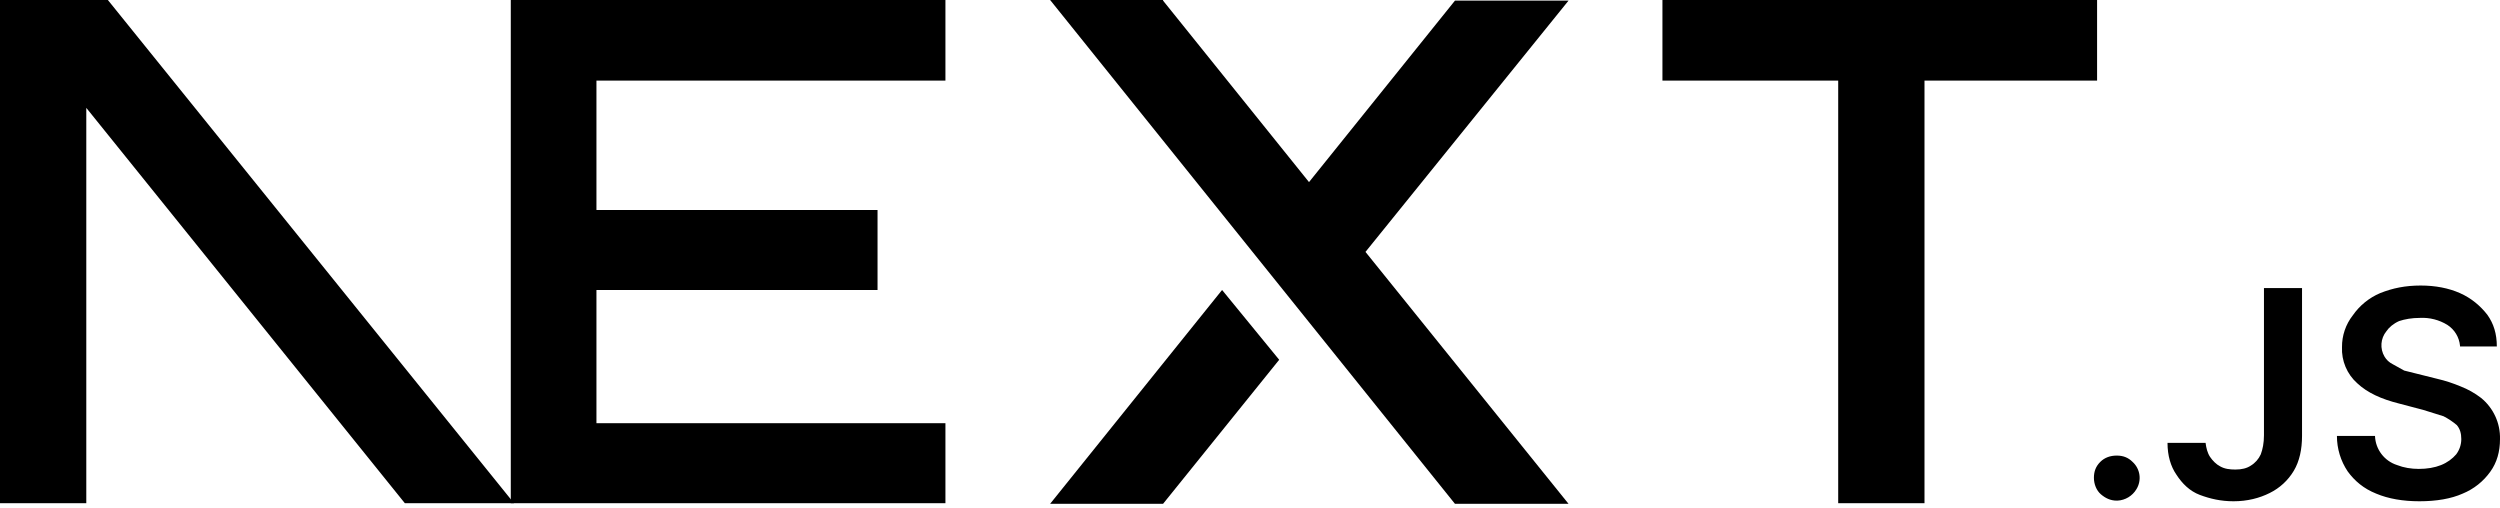
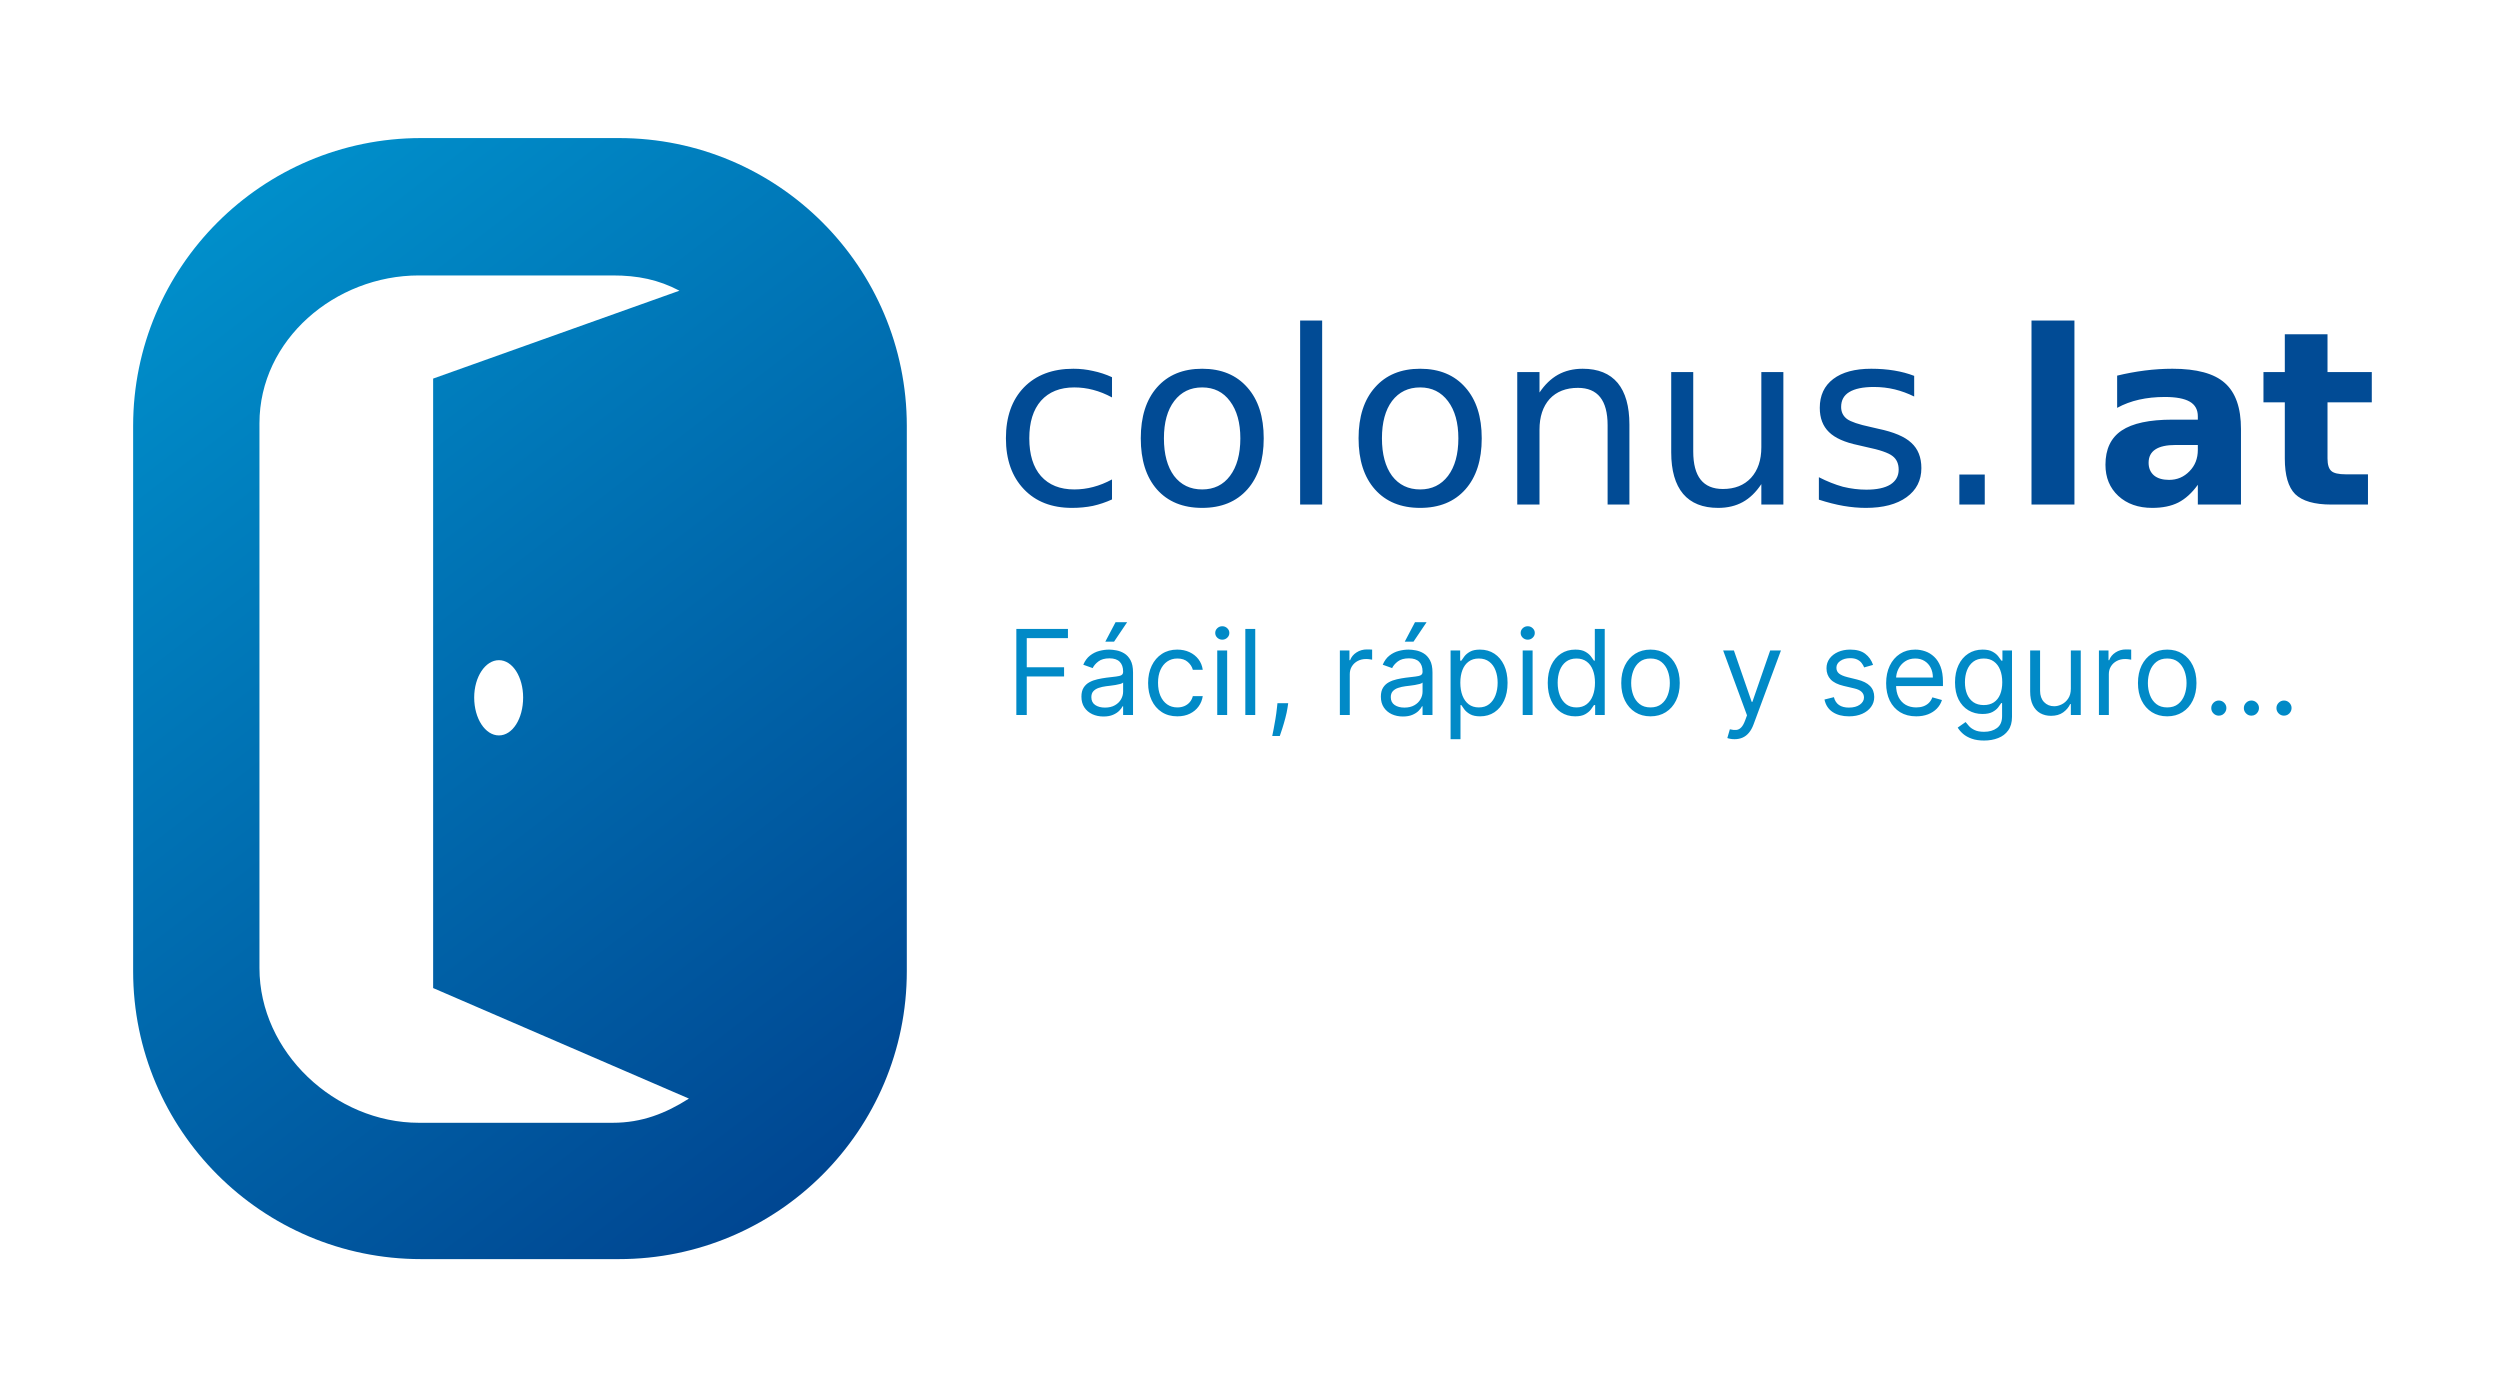
- <svg xmlns="http://www.w3.org/2000/svg" fill="none" viewBox="0 0 394 80">
-   <path fill="#000" d="M262 0h68.5v12.7h-27.2v66.6h-13.6V12.7H262V0ZM149 0v12.7H94v20.4h44.3v12.6H94v21h55v12.6H80.5V0h68.7zm34.3 0h-17.8l63.8 79.4h17.9l-32-39.7 32-39.6h-17.9l-23 28.6-23-28.6zm18.3 56.7-9-11-27.1 33.7h17.8l18.3-22.7z" />
-   <path fill="#000" d="M81 79.3 17 0H0v79.3h13.6V17l50.2 62.3H81Zm252.6-.4c-1 0-1.8-.4-2.5-1s-1.1-1.6-1.1-2.6.3-1.8 1-2.5 1.6-1 2.6-1 1.8.3 2.5 1a3.4 3.4 0 0 1 .6 4.3 3.7 3.7 0 0 1-3 1.8zm23.2-33.5h6v23.3c0 2.1-.4 4-1.3 5.5a9.1 9.1 0 0 1-3.8 3.5c-1.6.8-3.5 1.3-5.7 1.3-2 0-3.7-.4-5.3-1s-2.8-1.8-3.7-3.2c-.9-1.3-1.4-3-1.4-5h6c.1.8.3 1.6.7 2.2s1 1.2 1.6 1.5c.7.4 1.5.5 2.4.5 1 0 1.8-.2 2.4-.6a4 4 0 0 0 1.6-1.8c.3-.8.5-1.8.5-3V45.5zm30.9 9.1a4.4 4.4 0 0 0-2-3.3 7.5 7.5 0 0 0-4.3-1.1c-1.3 0-2.4.2-3.3.5-.9.4-1.6 1-2 1.6a3.5 3.5 0 0 0-.3 4c.3.5.7.9 1.3 1.2l1.8 1 2 .5 3.2.8c1.3.3 2.5.7 3.7 1.2a13 13 0 0 1 3.2 1.8 8.1 8.1 0 0 1 3 6.5c0 2-.5 3.7-1.5 5.1a10 10 0 0 1-4.4 3.5c-1.8.8-4.1 1.2-6.8 1.2-2.6 0-4.9-.4-6.8-1.2-2-.8-3.4-2-4.5-3.5a10 10 0 0 1-1.7-5.6h6a5 5 0 0 0 3.5 4.6c1 .4 2.2.6 3.4.6 1.3 0 2.5-.2 3.5-.6 1-.4 1.8-1 2.4-1.7a4 4 0 0 0 .8-2.4c0-.9-.2-1.6-.7-2.2a11 11 0 0 0-2.1-1.4l-3.2-1-3.8-1c-2.8-.7-5-1.7-6.6-3.2a7.2 7.2 0 0 1-2.4-5.7 8 8 0 0 1 1.7-5 10 10 0 0 1 4.3-3.5c2-.8 4-1.2 6.4-1.2 2.3 0 4.4.4 6.2 1.2 1.8.8 3.2 2 4.3 3.4 1 1.4 1.5 3 1.5 5h-5.8z" />
+ <svg xmlns="http://www.w3.org/2000/svg" width="507" height="283" viewBox="0 0 507 283" fill="none">
+   <path d="M225.515 76.495V80.597C224.238 79.906 222.962 79.395 221.686 79.064C220.44 78.734 219.164 78.568 217.857 78.568C214.97 78.568 212.721 79.47 211.111 81.273C209.531 83.076 208.741 85.615 208.741 88.891C208.741 92.197 209.531 94.751 211.111 96.554C212.721 98.357 214.97 99.259 217.857 99.259C219.164 99.259 220.44 99.093 221.686 98.763C222.962 98.432 224.238 97.921 225.515 97.23V101.287C224.269 101.858 222.977 102.294 221.64 102.594C220.303 102.865 218.89 103 217.401 103C213.299 103 210.047 101.738 207.647 99.213C205.216 96.659 204 93.218 204 88.891C204 84.533 205.216 81.093 207.647 78.568C210.108 76.044 213.451 74.782 217.675 74.782C219.042 74.782 220.379 74.932 221.686 75.233C222.992 75.503 224.269 75.924 225.515 76.495ZM243.793 78.568C241.423 78.568 239.539 79.485 238.141 81.318C236.743 83.151 236.044 85.675 236.044 88.891C236.044 92.106 236.728 94.646 238.095 96.509C239.493 98.342 241.392 99.259 243.793 99.259C246.193 99.259 248.078 98.342 249.445 96.509C250.843 94.646 251.542 92.106 251.542 88.891C251.542 85.736 250.843 83.226 249.445 81.363C248.078 79.5 246.193 78.568 243.793 78.568ZM243.793 74.782C247.682 74.782 250.736 76.044 252.955 78.568C255.173 81.062 256.282 84.503 256.282 88.891C256.282 93.308 255.173 96.764 252.955 99.259C250.736 101.753 247.682 103 243.793 103C239.903 103 236.849 101.753 234.631 99.259C232.443 96.764 231.349 93.308 231.349 88.891C231.349 84.503 232.443 81.062 234.631 78.568C236.849 76.044 239.903 74.782 243.793 74.782ZM263.666 102.324V65H268.133V102.324H263.666ZM288.007 78.568C285.606 78.568 283.707 79.485 282.309 81.318C280.942 83.151 280.258 85.675 280.258 88.891C280.258 92.106 280.942 94.646 282.309 96.509C283.707 98.342 285.606 99.259 288.007 99.259C290.377 99.259 292.261 98.342 293.659 96.509C295.057 94.646 295.756 92.106 295.756 88.891C295.756 85.736 295.057 83.226 293.659 81.363C292.261 79.5 290.377 78.568 288.007 78.568ZM288.007 74.782C291.897 74.782 294.951 76.044 297.169 78.568C299.387 81.062 300.496 84.503 300.496 88.891C300.496 93.308 299.387 96.764 297.169 99.259C294.951 101.753 291.897 103 288.007 103C284.117 103 281.063 101.753 278.845 99.259C276.627 96.764 275.518 93.308 275.518 88.891C275.518 84.503 276.627 81.062 278.845 78.568C281.063 76.044 284.117 74.782 288.007 74.782ZM330.444 86.096V102.324H326.022V86.231C326.022 83.707 325.521 81.814 324.518 80.552C323.515 79.289 322.011 78.658 320.005 78.658C317.574 78.658 315.66 79.41 314.262 80.912C312.895 82.445 312.211 84.518 312.211 87.133V102.324H307.698V75.458H312.211V79.605C313.275 78.012 314.52 76.81 315.949 75.999C317.407 75.187 319.079 74.782 320.963 74.782C324.093 74.782 326.463 75.743 328.073 77.667C329.654 79.59 330.444 82.4 330.444 86.096ZM338.922 91.731V75.458H343.389V91.55C343.389 94.105 343.89 96.013 344.893 97.275C345.896 98.537 347.4 99.168 349.406 99.168C351.806 99.168 353.706 98.417 355.103 96.915C356.501 95.382 357.2 93.308 357.2 90.694V75.458H361.667V102.324H357.2V98.177C356.106 99.83 354.845 101.047 353.417 101.828C351.989 102.609 350.332 103 348.448 103C345.318 103 342.948 102.053 341.338 100.16C339.727 98.237 338.922 95.427 338.922 91.731ZM388.196 76.224V80.416C386.919 79.785 385.613 79.305 384.276 78.974C382.908 78.643 381.495 78.478 380.037 78.478C377.818 78.478 376.147 78.824 375.023 79.515C373.929 80.176 373.382 81.183 373.382 82.535C373.382 83.557 373.777 84.368 374.567 84.969C375.357 85.54 376.952 86.081 379.353 86.592L380.903 86.953C384.063 87.614 386.296 88.56 387.603 89.792C388.971 91.025 389.654 92.737 389.654 94.931C389.654 97.425 388.651 99.394 386.646 100.836C384.64 102.279 381.89 103 378.396 103C376.937 103 375.418 102.865 373.837 102.594C372.288 102.324 370.632 101.903 368.869 101.332V96.779C370.51 97.621 372.136 98.267 373.746 98.718C375.357 99.108 376.937 99.304 378.487 99.304C380.614 99.304 382.24 98.958 383.364 98.267C384.488 97.546 385.051 96.539 385.051 95.247C385.051 94.045 384.64 93.128 383.82 92.497C382.999 91.836 381.206 91.22 378.441 90.649L376.891 90.288C374.126 89.717 372.136 88.831 370.92 87.629C369.674 86.427 369.051 84.789 369.051 82.715C369.051 80.191 369.963 78.238 371.786 76.855C373.61 75.473 376.177 74.782 379.49 74.782C381.13 74.782 382.68 74.902 384.139 75.142C385.598 75.383 386.95 75.743 388.196 76.224ZM397.358 102.324V96.238H402.508V102.324H397.358ZM411.989 102.324V65H420.695V102.324H411.989ZM445.72 90.243H441.207C439.384 90.243 438.016 90.544 437.105 91.145C436.193 91.746 435.737 92.647 435.737 93.849C435.737 94.931 436.102 95.788 436.831 96.419C437.561 97.02 438.579 97.32 439.885 97.32C441.526 97.32 442.909 96.734 444.033 95.562C445.158 94.42 445.72 92.978 445.72 91.235V90.243ZM454.471 86.998V102.324H445.72V98.312C444.535 99.965 443.213 101.167 441.754 101.918C440.326 102.639 438.563 103 436.467 103C433.641 103 431.346 102.189 429.584 100.566C427.852 98.943 426.986 96.84 426.986 94.255C426.986 91.1 428.08 88.786 430.268 87.313C432.456 85.841 435.889 85.104 440.569 85.104H445.72V84.428C445.72 83.076 445.173 82.084 444.079 81.453C442.985 80.822 441.298 80.507 439.019 80.507C437.166 80.507 435.433 80.687 433.823 81.047C432.212 81.408 430.723 81.964 429.356 82.715V76.179C431.21 75.728 433.078 75.383 434.962 75.142C436.847 74.902 438.715 74.782 440.569 74.782C445.492 74.782 449.032 75.743 451.19 77.667C453.378 79.59 454.471 82.7 454.471 86.998ZM463.36 67.795H472.02V75.458H481V81.588H472.02V92.993C472.02 94.225 472.279 95.066 472.795 95.517C473.282 95.968 474.269 96.193 475.758 96.193H480.225V102.324H472.795C469.361 102.324 466.915 101.618 465.457 100.205C464.059 98.793 463.36 96.389 463.36 92.993V81.588H459.03V75.458H463.36V67.795Z" fill="#014B95" />
+   <path d="M206.114 145V127.545H216.58V129.42H208.227V135.318H215.795V137.193H208.227V145H206.114ZM223.779 145.307C222.95 145.307 222.197 145.151 221.521 144.838C220.844 144.52 220.308 144.062 219.91 143.466C219.512 142.864 219.313 142.136 219.313 141.284C219.313 140.534 219.461 139.926 219.756 139.46C220.052 138.989 220.447 138.619 220.941 138.352C221.435 138.085 221.981 137.886 222.577 137.756C223.18 137.619 223.785 137.511 224.393 137.432C225.188 137.33 225.833 137.253 226.327 137.202C226.827 137.145 227.191 137.051 227.418 136.92C227.651 136.79 227.768 136.562 227.768 136.239V136.17C227.768 135.33 227.538 134.676 227.077 134.21C226.623 133.744 225.933 133.511 225.006 133.511C224.046 133.511 223.293 133.722 222.748 134.142C222.202 134.562 221.819 135.011 221.597 135.489L219.688 134.807C220.029 134.011 220.484 133.392 221.052 132.949C221.626 132.5 222.251 132.187 222.927 132.011C223.609 131.83 224.279 131.739 224.938 131.739C225.359 131.739 225.842 131.79 226.387 131.892C226.938 131.989 227.469 132.19 227.981 132.497C228.498 132.804 228.927 133.267 229.268 133.886C229.609 134.506 229.779 135.335 229.779 136.375V145H227.768V143.227H227.665C227.529 143.511 227.302 143.815 226.984 144.139C226.665 144.463 226.242 144.739 225.714 144.966C225.185 145.193 224.54 145.307 223.779 145.307ZM224.086 143.5C224.881 143.5 225.552 143.344 226.097 143.031C226.648 142.719 227.063 142.315 227.342 141.821C227.626 141.327 227.768 140.807 227.768 140.261V138.42C227.683 138.523 227.495 138.616 227.205 138.702C226.921 138.781 226.592 138.852 226.217 138.915C225.847 138.972 225.487 139.023 225.134 139.068C224.788 139.108 224.506 139.142 224.29 139.17C223.768 139.239 223.279 139.349 222.825 139.503C222.376 139.651 222.012 139.875 221.734 140.176C221.461 140.472 221.325 140.875 221.325 141.386C221.325 142.085 221.583 142.614 222.1 142.972C222.623 143.324 223.285 143.5 224.086 143.5ZM224.154 130.136L226.234 126.182H228.586L225.927 130.136H224.154ZM238.768 145.273C237.541 145.273 236.484 144.983 235.598 144.403C234.712 143.824 234.03 143.026 233.553 142.009C233.075 140.991 232.837 139.83 232.837 138.523C232.837 137.193 233.081 136.02 233.57 135.003C234.064 133.98 234.751 133.182 235.632 132.608C236.518 132.028 237.553 131.739 238.734 131.739C239.655 131.739 240.484 131.909 241.223 132.25C241.962 132.591 242.567 133.068 243.038 133.682C243.51 134.295 243.803 135.011 243.916 135.83H241.905C241.751 135.233 241.411 134.705 240.882 134.244C240.359 133.778 239.655 133.545 238.768 133.545C237.984 133.545 237.297 133.75 236.706 134.159C236.121 134.562 235.663 135.134 235.334 135.872C235.01 136.605 234.848 137.466 234.848 138.455C234.848 139.466 235.007 140.347 235.325 141.097C235.649 141.847 236.104 142.429 236.689 142.844C237.28 143.259 237.973 143.466 238.768 143.466C239.291 143.466 239.766 143.375 240.192 143.193C240.618 143.011 240.979 142.75 241.274 142.409C241.57 142.068 241.78 141.659 241.905 141.182H243.916C243.803 141.955 243.521 142.651 243.072 143.27C242.629 143.884 242.041 144.372 241.308 144.736C240.581 145.094 239.734 145.273 238.768 145.273ZM246.857 145V131.909H248.868V145H246.857ZM247.879 129.727C247.487 129.727 247.149 129.594 246.865 129.327C246.587 129.06 246.447 128.739 246.447 128.364C246.447 127.989 246.587 127.668 246.865 127.401C247.149 127.134 247.487 127 247.879 127C248.271 127 248.607 127.134 248.885 127.401C249.169 127.668 249.311 127.989 249.311 128.364C249.311 128.739 249.169 129.06 248.885 129.327C248.607 129.594 248.271 129.727 247.879 129.727ZM254.563 127.545V145H252.552V127.545H254.563ZM261.247 142.614L261.111 143.534C261.014 144.182 260.866 144.875 260.668 145.614C260.474 146.352 260.273 147.048 260.062 147.702C259.852 148.355 259.679 148.875 259.543 149.261H258.009C258.082 148.898 258.179 148.418 258.298 147.821C258.418 147.224 258.537 146.557 258.656 145.818C258.781 145.085 258.884 144.335 258.963 143.568L259.065 142.614H261.247ZM271.724 145V131.909H273.667V133.886H273.803C274.042 133.239 274.474 132.713 275.099 132.31C275.724 131.906 276.428 131.705 277.212 131.705C277.36 131.705 277.545 131.707 277.766 131.713C277.988 131.719 278.156 131.727 278.269 131.739V133.784C278.201 133.767 278.045 133.741 277.8 133.707C277.562 133.668 277.309 133.648 277.042 133.648C276.406 133.648 275.837 133.781 275.337 134.048C274.843 134.31 274.451 134.673 274.161 135.139C273.877 135.599 273.735 136.125 273.735 136.716V145H271.724ZM284.506 145.307C283.676 145.307 282.923 145.151 282.247 144.838C281.571 144.52 281.034 144.062 280.636 143.466C280.239 142.864 280.04 142.136 280.04 141.284C280.04 140.534 280.188 139.926 280.483 139.46C280.778 138.989 281.173 138.619 281.668 138.352C282.162 138.085 282.707 137.886 283.304 137.756C283.906 137.619 284.511 137.511 285.119 137.432C285.915 137.33 286.56 137.253 287.054 137.202C287.554 137.145 287.918 137.051 288.145 136.92C288.378 136.79 288.494 136.562 288.494 136.239V136.17C288.494 135.33 288.264 134.676 287.804 134.21C287.349 133.744 286.659 133.511 285.733 133.511C284.773 133.511 284.02 133.722 283.474 134.142C282.929 134.562 282.545 135.011 282.324 135.489L280.415 134.807C280.756 134.011 281.21 133.392 281.778 132.949C282.352 132.5 282.977 132.187 283.653 132.011C284.335 131.83 285.006 131.739 285.665 131.739C286.085 131.739 286.568 131.79 287.114 131.892C287.665 131.989 288.196 132.19 288.707 132.497C289.224 132.804 289.653 133.267 289.994 133.886C290.335 134.506 290.506 135.335 290.506 136.375V145H288.494V143.227H288.392C288.256 143.511 288.028 143.815 287.71 144.139C287.392 144.463 286.969 144.739 286.44 144.966C285.912 145.193 285.267 145.307 284.506 145.307ZM284.812 143.5C285.608 143.5 286.278 143.344 286.824 143.031C287.375 142.719 287.79 142.315 288.068 141.821C288.352 141.327 288.494 140.807 288.494 140.261V138.42C288.409 138.523 288.222 138.616 287.932 138.702C287.648 138.781 287.318 138.852 286.943 138.915C286.574 138.972 286.213 139.023 285.861 139.068C285.514 139.108 285.233 139.142 285.017 139.17C284.494 139.239 284.006 139.349 283.551 139.503C283.102 139.651 282.739 139.875 282.46 140.176C282.188 140.472 282.051 140.875 282.051 141.386C282.051 142.085 282.31 142.614 282.827 142.972C283.349 143.324 284.011 143.5 284.812 143.5ZM284.881 130.136L286.96 126.182H289.312L286.653 130.136H284.881ZM294.177 149.909V131.909H296.12V133.989H296.359C296.506 133.761 296.711 133.472 296.972 133.119C297.239 132.761 297.62 132.443 298.114 132.165C298.614 131.881 299.29 131.739 300.143 131.739C301.245 131.739 302.217 132.014 303.058 132.565C303.898 133.116 304.555 133.898 305.026 134.909C305.498 135.92 305.734 137.114 305.734 138.489C305.734 139.875 305.498 141.077 305.026 142.094C304.555 143.105 303.901 143.889 303.066 144.446C302.231 144.997 301.268 145.273 300.177 145.273C299.336 145.273 298.663 145.134 298.157 144.855C297.651 144.571 297.262 144.25 296.989 143.892C296.717 143.528 296.506 143.227 296.359 142.989H296.188V149.909H294.177ZM296.154 138.455C296.154 139.443 296.299 140.315 296.589 141.071C296.879 141.821 297.302 142.409 297.859 142.835C298.415 143.256 299.097 143.466 299.904 143.466C300.745 143.466 301.447 143.244 302.009 142.801C302.577 142.352 303.004 141.75 303.288 140.994C303.577 140.233 303.722 139.386 303.722 138.455C303.722 137.534 303.58 136.705 303.296 135.966C303.018 135.222 302.594 134.634 302.026 134.202C301.464 133.764 300.756 133.545 299.904 133.545C299.086 133.545 298.398 133.753 297.842 134.168C297.285 134.577 296.864 135.151 296.58 135.889C296.296 136.622 296.154 137.477 296.154 138.455ZM308.802 145V131.909H310.813V145H308.802ZM309.825 129.727C309.433 129.727 309.094 129.594 308.81 129.327C308.532 129.06 308.393 128.739 308.393 128.364C308.393 127.989 308.532 127.668 308.81 127.401C309.094 127.134 309.433 127 309.825 127C310.217 127 310.552 127.134 310.83 127.401C311.114 127.668 311.256 127.989 311.256 128.364C311.256 128.739 311.114 129.06 310.83 129.327C310.552 129.594 310.217 129.727 309.825 129.727ZM319.44 145.273C318.349 145.273 317.386 144.997 316.551 144.446C315.716 143.889 315.063 143.105 314.591 142.094C314.119 141.077 313.884 139.875 313.884 138.489C313.884 137.114 314.119 135.92 314.591 134.909C315.063 133.898 315.719 133.116 316.56 132.565C317.401 132.014 318.372 131.739 319.474 131.739C320.327 131.739 321 131.881 321.494 132.165C321.994 132.443 322.375 132.761 322.636 133.119C322.903 133.472 323.111 133.761 323.259 133.989H323.429V127.545H325.44V145H323.497V142.989H323.259C323.111 143.227 322.901 143.528 322.628 143.892C322.355 144.25 321.966 144.571 321.46 144.855C320.955 145.134 320.281 145.273 319.44 145.273ZM319.713 143.466C320.52 143.466 321.202 143.256 321.759 142.835C322.315 142.409 322.739 141.821 323.028 141.071C323.318 140.315 323.463 139.443 323.463 138.455C323.463 137.477 323.321 136.622 323.037 135.889C322.753 135.151 322.332 134.577 321.776 134.168C321.219 133.753 320.531 133.545 319.713 133.545C318.861 133.545 318.151 133.764 317.582 134.202C317.02 134.634 316.597 135.222 316.312 135.966C316.034 136.705 315.895 137.534 315.895 138.455C315.895 139.386 316.037 140.233 316.321 140.994C316.611 141.75 317.037 142.352 317.599 142.801C318.168 143.244 318.872 143.466 319.713 143.466ZM334.722 145.273C333.54 145.273 332.503 144.991 331.611 144.429C330.724 143.866 330.031 143.08 329.531 142.068C329.037 141.057 328.79 139.875 328.79 138.523C328.79 137.159 329.037 135.969 329.531 134.952C330.031 133.935 330.724 133.145 331.611 132.582C332.503 132.02 333.54 131.739 334.722 131.739C335.903 131.739 336.938 132.02 337.824 132.582C338.716 133.145 339.409 133.935 339.903 134.952C340.403 135.969 340.653 137.159 340.653 138.523C340.653 139.875 340.403 141.057 339.903 142.068C339.409 143.08 338.716 143.866 337.824 144.429C336.938 144.991 335.903 145.273 334.722 145.273ZM334.722 143.466C335.619 143.466 336.358 143.236 336.938 142.776C337.517 142.315 337.946 141.71 338.224 140.96C338.503 140.21 338.642 139.398 338.642 138.523C338.642 137.648 338.503 136.832 338.224 136.077C337.946 135.321 337.517 134.71 336.938 134.244C336.358 133.778 335.619 133.545 334.722 133.545C333.824 133.545 333.085 133.778 332.506 134.244C331.926 134.71 331.497 135.321 331.219 136.077C330.94 136.832 330.801 137.648 330.801 138.523C330.801 139.398 330.94 140.21 331.219 140.96C331.497 141.71 331.926 142.315 332.506 142.776C333.085 143.236 333.824 143.466 334.722 143.466ZM351.769 149.909C351.428 149.909 351.124 149.881 350.857 149.824C350.59 149.773 350.406 149.722 350.303 149.67L350.815 147.898C351.303 148.023 351.735 148.068 352.11 148.034C352.485 148 352.817 147.832 353.107 147.531C353.403 147.236 353.673 146.756 353.917 146.091L354.292 145.068L349.451 131.909H351.633L355.246 142.341H355.383L358.996 131.909H361.178L355.621 146.909C355.371 147.585 355.062 148.145 354.692 148.588C354.323 149.037 353.894 149.369 353.406 149.585C352.923 149.801 352.377 149.909 351.769 149.909ZM379.856 134.841L378.049 135.352C377.935 135.051 377.768 134.759 377.546 134.474C377.33 134.185 377.035 133.946 376.66 133.759C376.285 133.571 375.805 133.477 375.219 133.477C374.418 133.477 373.751 133.662 373.217 134.031C372.688 134.395 372.424 134.858 372.424 135.42C372.424 135.92 372.606 136.315 372.969 136.605C373.333 136.895 373.901 137.136 374.674 137.33L376.617 137.807C377.788 138.091 378.66 138.526 379.234 139.111C379.808 139.69 380.094 140.437 380.094 141.352C380.094 142.102 379.879 142.773 379.447 143.364C379.021 143.955 378.424 144.42 377.657 144.761C376.89 145.102 375.998 145.273 374.981 145.273C373.646 145.273 372.54 144.983 371.665 144.403C370.79 143.824 370.237 142.977 370.004 141.864L371.913 141.386C372.094 142.091 372.438 142.619 372.944 142.972C373.455 143.324 374.123 143.5 374.947 143.5C375.884 143.5 376.629 143.301 377.18 142.903C377.737 142.5 378.015 142.017 378.015 141.455C378.015 141 377.856 140.619 377.538 140.312C377.219 140 376.731 139.767 376.072 139.614L373.89 139.102C372.691 138.818 371.81 138.378 371.248 137.781C370.691 137.179 370.413 136.426 370.413 135.523C370.413 134.784 370.62 134.131 371.035 133.562C371.455 132.994 372.026 132.548 372.748 132.224C373.475 131.901 374.299 131.739 375.219 131.739C376.515 131.739 377.532 132.023 378.271 132.591C379.015 133.159 379.543 133.909 379.856 134.841ZM388.611 145.273C387.349 145.273 386.261 144.994 385.347 144.438C384.438 143.875 383.736 143.091 383.241 142.085C382.753 141.074 382.509 139.898 382.509 138.557C382.509 137.216 382.753 136.034 383.241 135.011C383.736 133.983 384.423 133.182 385.304 132.608C386.19 132.028 387.224 131.739 388.406 131.739C389.088 131.739 389.761 131.852 390.426 132.08C391.091 132.307 391.696 132.676 392.241 133.188C392.787 133.693 393.222 134.364 393.545 135.199C393.869 136.034 394.031 137.062 394.031 138.284V139.136H383.94V137.398H391.986C391.986 136.659 391.838 136 391.543 135.42C391.253 134.841 390.838 134.384 390.298 134.048C389.764 133.713 389.134 133.545 388.406 133.545C387.605 133.545 386.912 133.744 386.327 134.142C385.747 134.534 385.301 135.045 384.989 135.676C384.676 136.307 384.52 136.983 384.52 137.705V138.864C384.52 139.852 384.69 140.69 385.031 141.378C385.378 142.06 385.858 142.58 386.472 142.938C387.085 143.29 387.798 143.466 388.611 143.466C389.139 143.466 389.616 143.392 390.043 143.244C390.474 143.091 390.847 142.864 391.159 142.562C391.472 142.256 391.713 141.875 391.884 141.42L393.827 141.966C393.622 142.625 393.278 143.205 392.795 143.705C392.313 144.199 391.716 144.585 391.006 144.864C390.295 145.136 389.497 145.273 388.611 145.273ZM402.375 150.182C401.403 150.182 400.568 150.057 399.869 149.807C399.17 149.562 398.588 149.239 398.122 148.835C397.662 148.438 397.295 148.011 397.023 147.557L398.625 146.432C398.807 146.67 399.037 146.943 399.315 147.25C399.594 147.562 399.974 147.832 400.457 148.06C400.946 148.293 401.585 148.409 402.375 148.409C403.432 148.409 404.304 148.153 404.991 147.642C405.679 147.131 406.023 146.33 406.023 145.239V142.58H405.852C405.705 142.818 405.494 143.114 405.222 143.466C404.955 143.812 404.568 144.122 404.062 144.395C403.562 144.662 402.886 144.795 402.034 144.795C400.977 144.795 400.028 144.545 399.188 144.045C398.352 143.545 397.69 142.818 397.202 141.864C396.719 140.909 396.477 139.75 396.477 138.386C396.477 137.045 396.713 135.878 397.185 134.884C397.656 133.884 398.313 133.111 399.153 132.565C399.994 132.014 400.966 131.739 402.068 131.739C402.92 131.739 403.597 131.881 404.097 132.165C404.602 132.443 404.989 132.761 405.256 133.119C405.528 133.472 405.739 133.761 405.886 133.989H406.091V131.909H408.034V145.375C408.034 146.5 407.778 147.415 407.267 148.119C406.761 148.83 406.08 149.349 405.222 149.679C404.369 150.014 403.42 150.182 402.375 150.182ZM402.307 142.989C403.114 142.989 403.795 142.804 404.352 142.435C404.909 142.065 405.332 141.534 405.622 140.841C405.912 140.148 406.057 139.318 406.057 138.352C406.057 137.409 405.915 136.577 405.631 135.855C405.347 135.134 404.926 134.568 404.369 134.159C403.813 133.75 403.125 133.545 402.307 133.545C401.455 133.545 400.744 133.761 400.176 134.193C399.614 134.625 399.19 135.205 398.906 135.932C398.628 136.659 398.489 137.466 398.489 138.352C398.489 139.261 398.631 140.065 398.915 140.764C399.205 141.457 399.631 142.003 400.193 142.401C400.761 142.793 401.466 142.989 402.307 142.989ZM419.966 139.648V131.909H421.977V145H419.966V142.784H419.83C419.523 143.449 419.045 144.014 418.398 144.48C417.75 144.94 416.932 145.17 415.943 145.17C415.125 145.17 414.398 144.991 413.761 144.634C413.125 144.27 412.625 143.724 412.261 142.997C411.898 142.264 411.716 141.341 411.716 140.227V131.909H413.727V140.091C413.727 141.045 413.994 141.807 414.528 142.375C415.068 142.943 415.756 143.227 416.591 143.227C417.091 143.227 417.599 143.099 418.116 142.844C418.639 142.588 419.077 142.196 419.429 141.668C419.787 141.139 419.966 140.466 419.966 139.648ZM425.661 145V131.909H427.604V133.886H427.741C427.979 133.239 428.411 132.713 429.036 132.31C429.661 131.906 430.366 131.705 431.15 131.705C431.298 131.705 431.482 131.707 431.704 131.713C431.925 131.719 432.093 131.727 432.207 131.739V133.784C432.138 133.767 431.982 133.741 431.738 133.707C431.499 133.668 431.246 133.648 430.979 133.648C430.343 133.648 429.775 133.781 429.275 134.048C428.781 134.31 428.388 134.673 428.099 135.139C427.815 135.599 427.673 136.125 427.673 136.716V145H425.661ZM439.511 145.273C438.329 145.273 437.292 144.991 436.4 144.429C435.513 143.866 434.82 143.08 434.32 142.068C433.826 141.057 433.579 139.875 433.579 138.523C433.579 137.159 433.826 135.969 434.32 134.952C434.82 133.935 435.513 133.145 436.4 132.582C437.292 132.02 438.329 131.739 439.511 131.739C440.692 131.739 441.727 132.02 442.613 132.582C443.505 133.145 444.198 133.935 444.692 134.952C445.192 135.969 445.442 137.159 445.442 138.523C445.442 139.875 445.192 141.057 444.692 142.068C444.198 143.08 443.505 143.866 442.613 144.429C441.727 144.991 440.692 145.273 439.511 145.273ZM439.511 143.466C440.408 143.466 441.147 143.236 441.727 142.776C442.306 142.315 442.735 141.71 443.013 140.96C443.292 140.21 443.431 139.398 443.431 138.523C443.431 137.648 443.292 136.832 443.013 136.077C442.735 135.321 442.306 134.71 441.727 134.244C441.147 133.778 440.408 133.545 439.511 133.545C438.613 133.545 437.874 133.778 437.295 134.244C436.715 134.71 436.286 135.321 436.008 136.077C435.729 136.832 435.59 137.648 435.59 138.523C435.59 139.398 435.729 140.21 436.008 140.96C436.286 141.71 436.715 142.315 437.295 142.776C437.874 143.236 438.613 143.466 439.511 143.466ZM449.979 145.136C449.558 145.136 449.197 144.986 448.896 144.685C448.595 144.384 448.445 144.023 448.445 143.602C448.445 143.182 448.595 142.821 448.896 142.52C449.197 142.219 449.558 142.068 449.979 142.068C450.399 142.068 450.76 142.219 451.061 142.52C451.362 142.821 451.513 143.182 451.513 143.602C451.513 143.881 451.442 144.136 451.3 144.369C451.163 144.602 450.979 144.79 450.746 144.932C450.518 145.068 450.263 145.136 449.979 145.136ZM456.588 145.136C456.168 145.136 455.807 144.986 455.506 144.685C455.205 144.384 455.054 144.023 455.054 143.602C455.054 143.182 455.205 142.821 455.506 142.52C455.807 142.219 456.168 142.068 456.588 142.068C457.009 142.068 457.369 142.219 457.67 142.52C457.972 142.821 458.122 143.182 458.122 143.602C458.122 143.881 458.051 144.136 457.909 144.369C457.773 144.602 457.588 144.79 457.355 144.932C457.128 145.068 456.872 145.136 456.588 145.136ZM463.197 145.136C462.777 145.136 462.416 144.986 462.115 144.685C461.814 144.384 461.663 144.023 461.663 143.602C461.663 143.182 461.814 142.821 462.115 142.52C462.416 142.219 462.777 142.068 463.197 142.068C463.618 142.068 463.979 142.219 464.28 142.52C464.581 142.821 464.732 143.182 464.732 143.602C464.732 143.881 464.661 144.136 464.518 144.369C464.382 144.602 464.197 144.79 463.964 144.932C463.737 145.068 463.482 145.136 463.197 145.136Z" fill="#018AC7" />
+   <path fill-rule="evenodd" clip-rule="evenodd" d="M183.901 196.963C183.901 229.197 157.751 255.347 125.517 255.347H85.384C53.15 255.347 27 229.197 27 196.963V86.384C27 54.15 53.15 28 85.384 28H125.517C157.751 28 183.901 54.15 183.901 86.384V196.963ZM139.713 222.793L87.839 200.378V76.778L137.792 58.953C133.522 56.712 129.359 55.858 124.236 55.858H84.957C67.987 55.858 52.617 68.88 52.617 85.851V196.322C52.617 213.4 67.987 227.702 84.957 227.702H124.236C130.213 227.702 135.016 225.781 139.713 222.793ZM101.181 133.882C98.406 133.882 96.165 137.297 96.165 141.46C96.165 145.729 98.406 149.145 101.181 149.145C103.956 149.145 106.091 145.729 106.091 141.46C106.091 137.297 103.956 133.882 101.181 133.882Z" fill="url(#paint0_linear_410_23)" />
+   <defs>
+     <linearGradient id="paint0_linear_410_23" x1="31.289" y1="372.9" x2="-137.046" y2="154.36" gradientUnits="userSpaceOnUse">
+       <stop stop-color="#003F8C" />
+       <stop offset="1" stop-color="#0096D0" />
+     </linearGradient>
+   </defs>
</svg>
